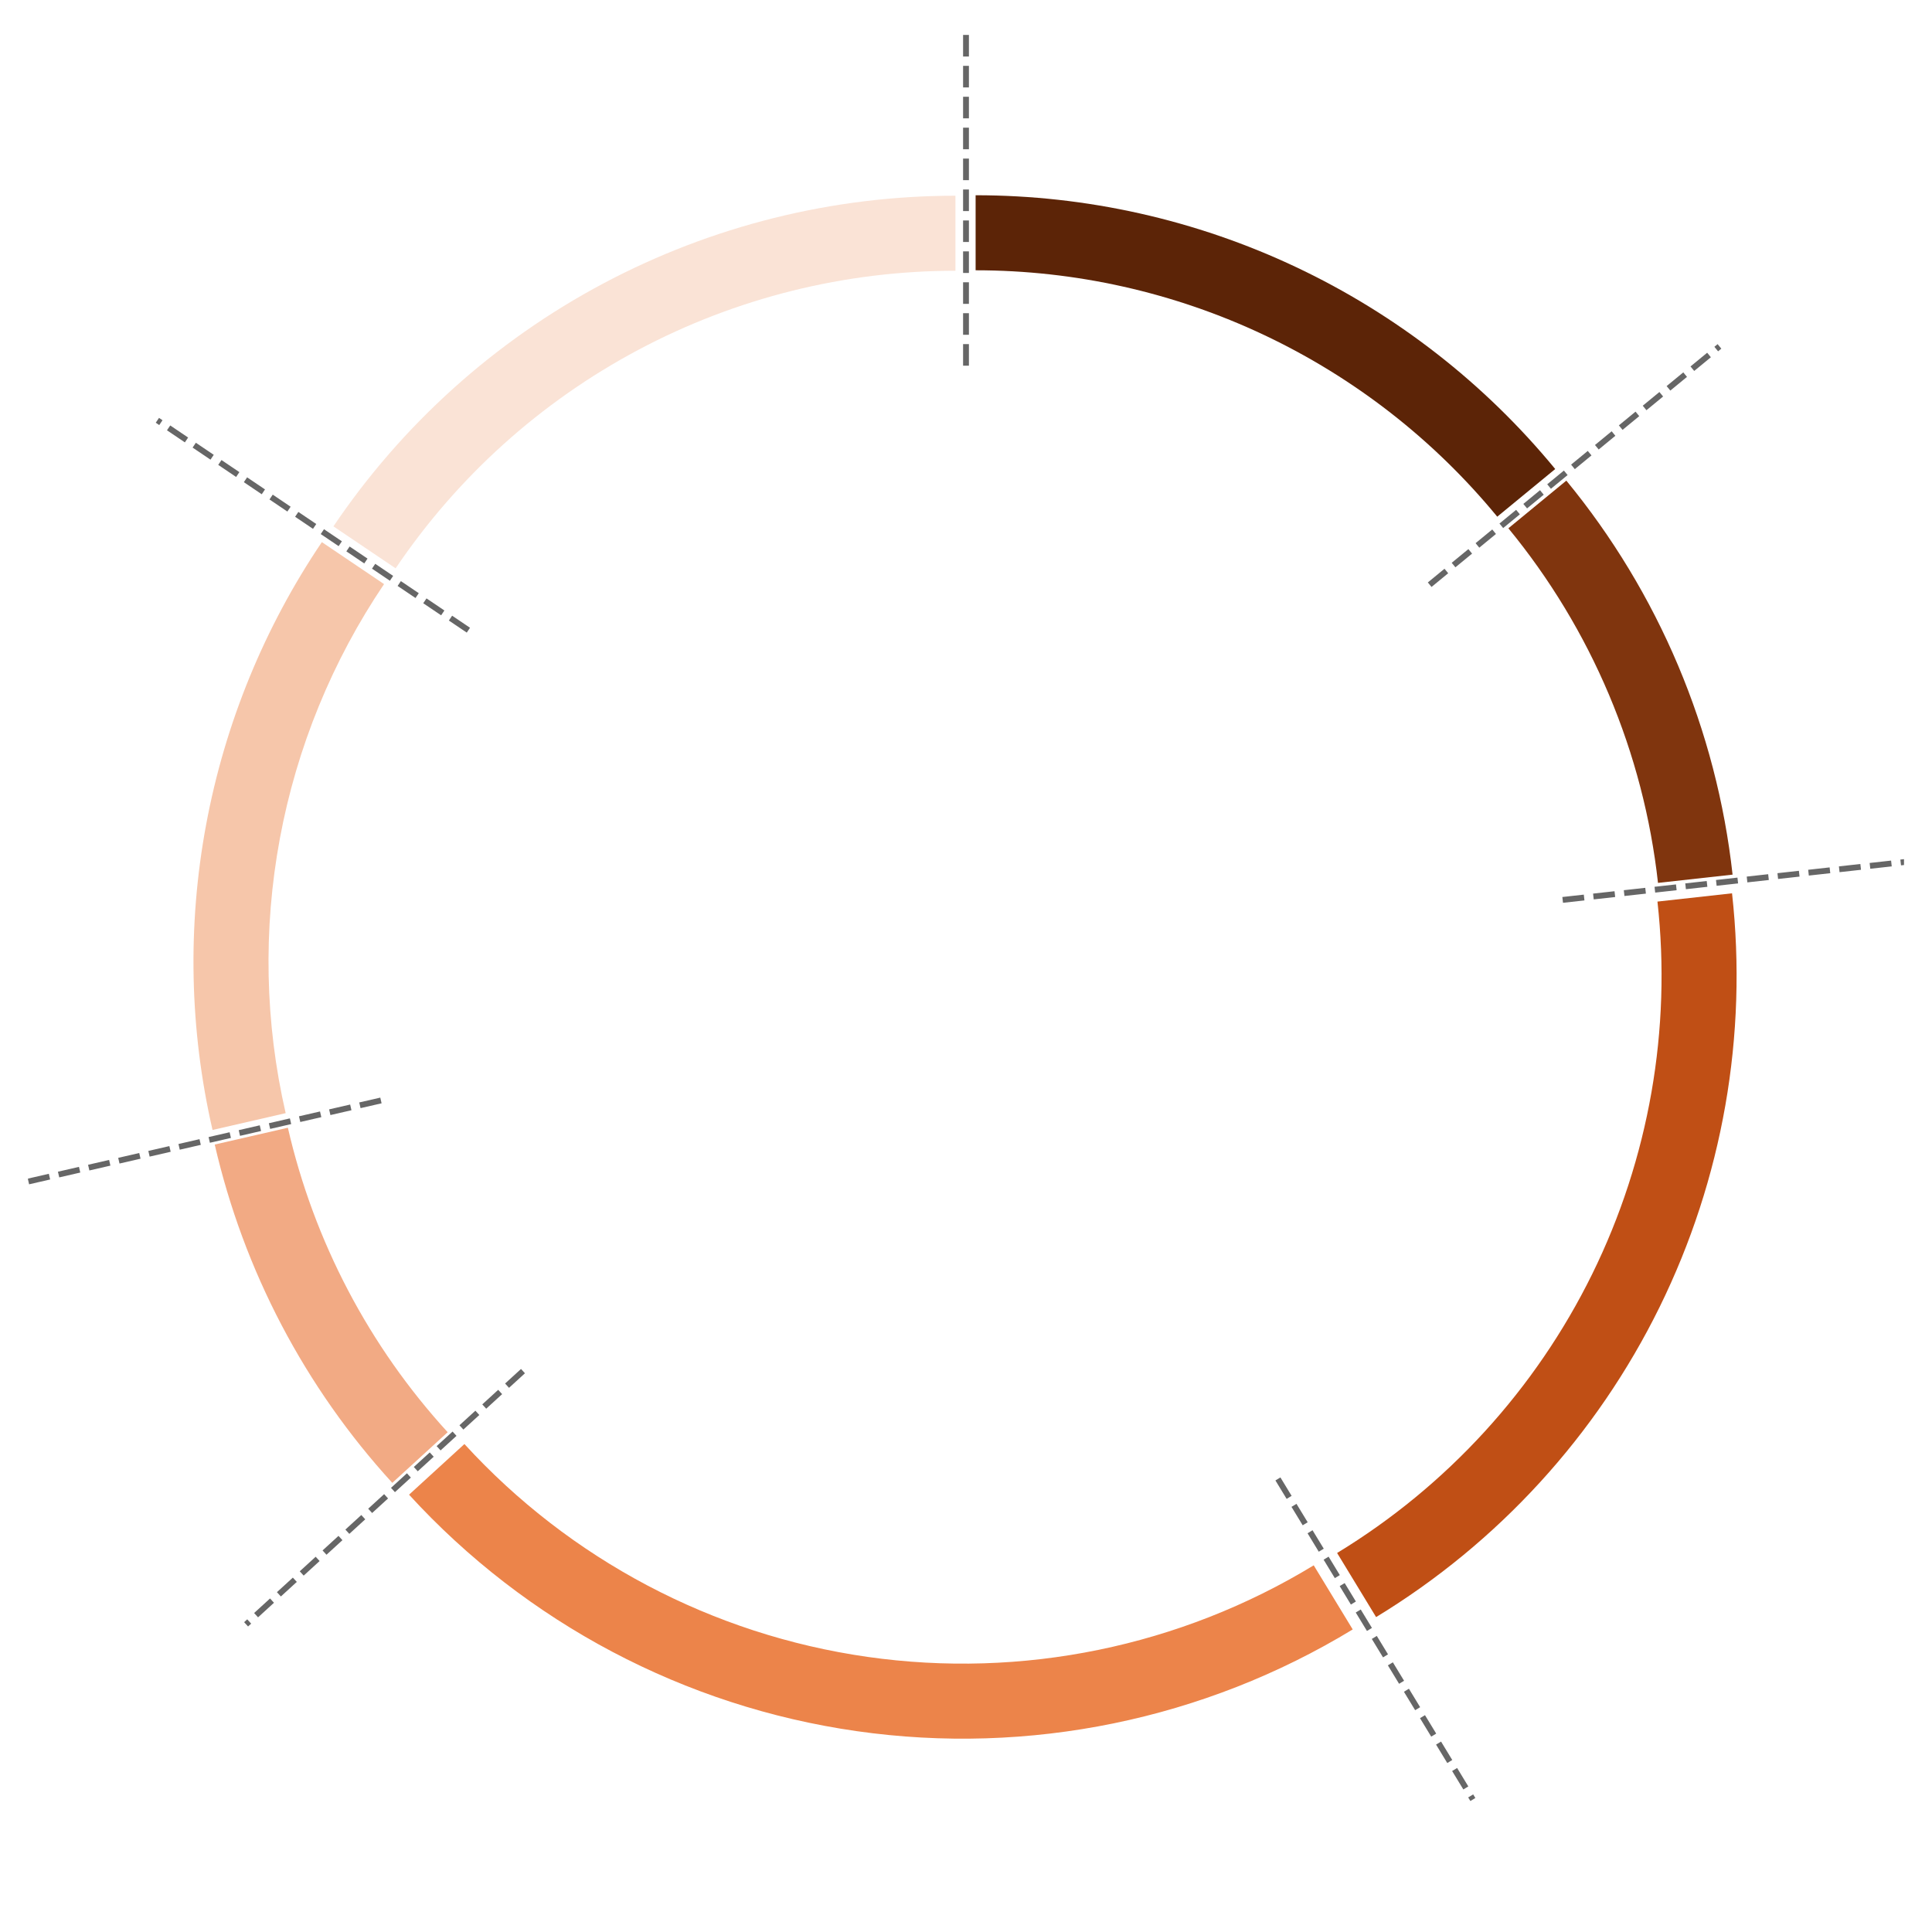
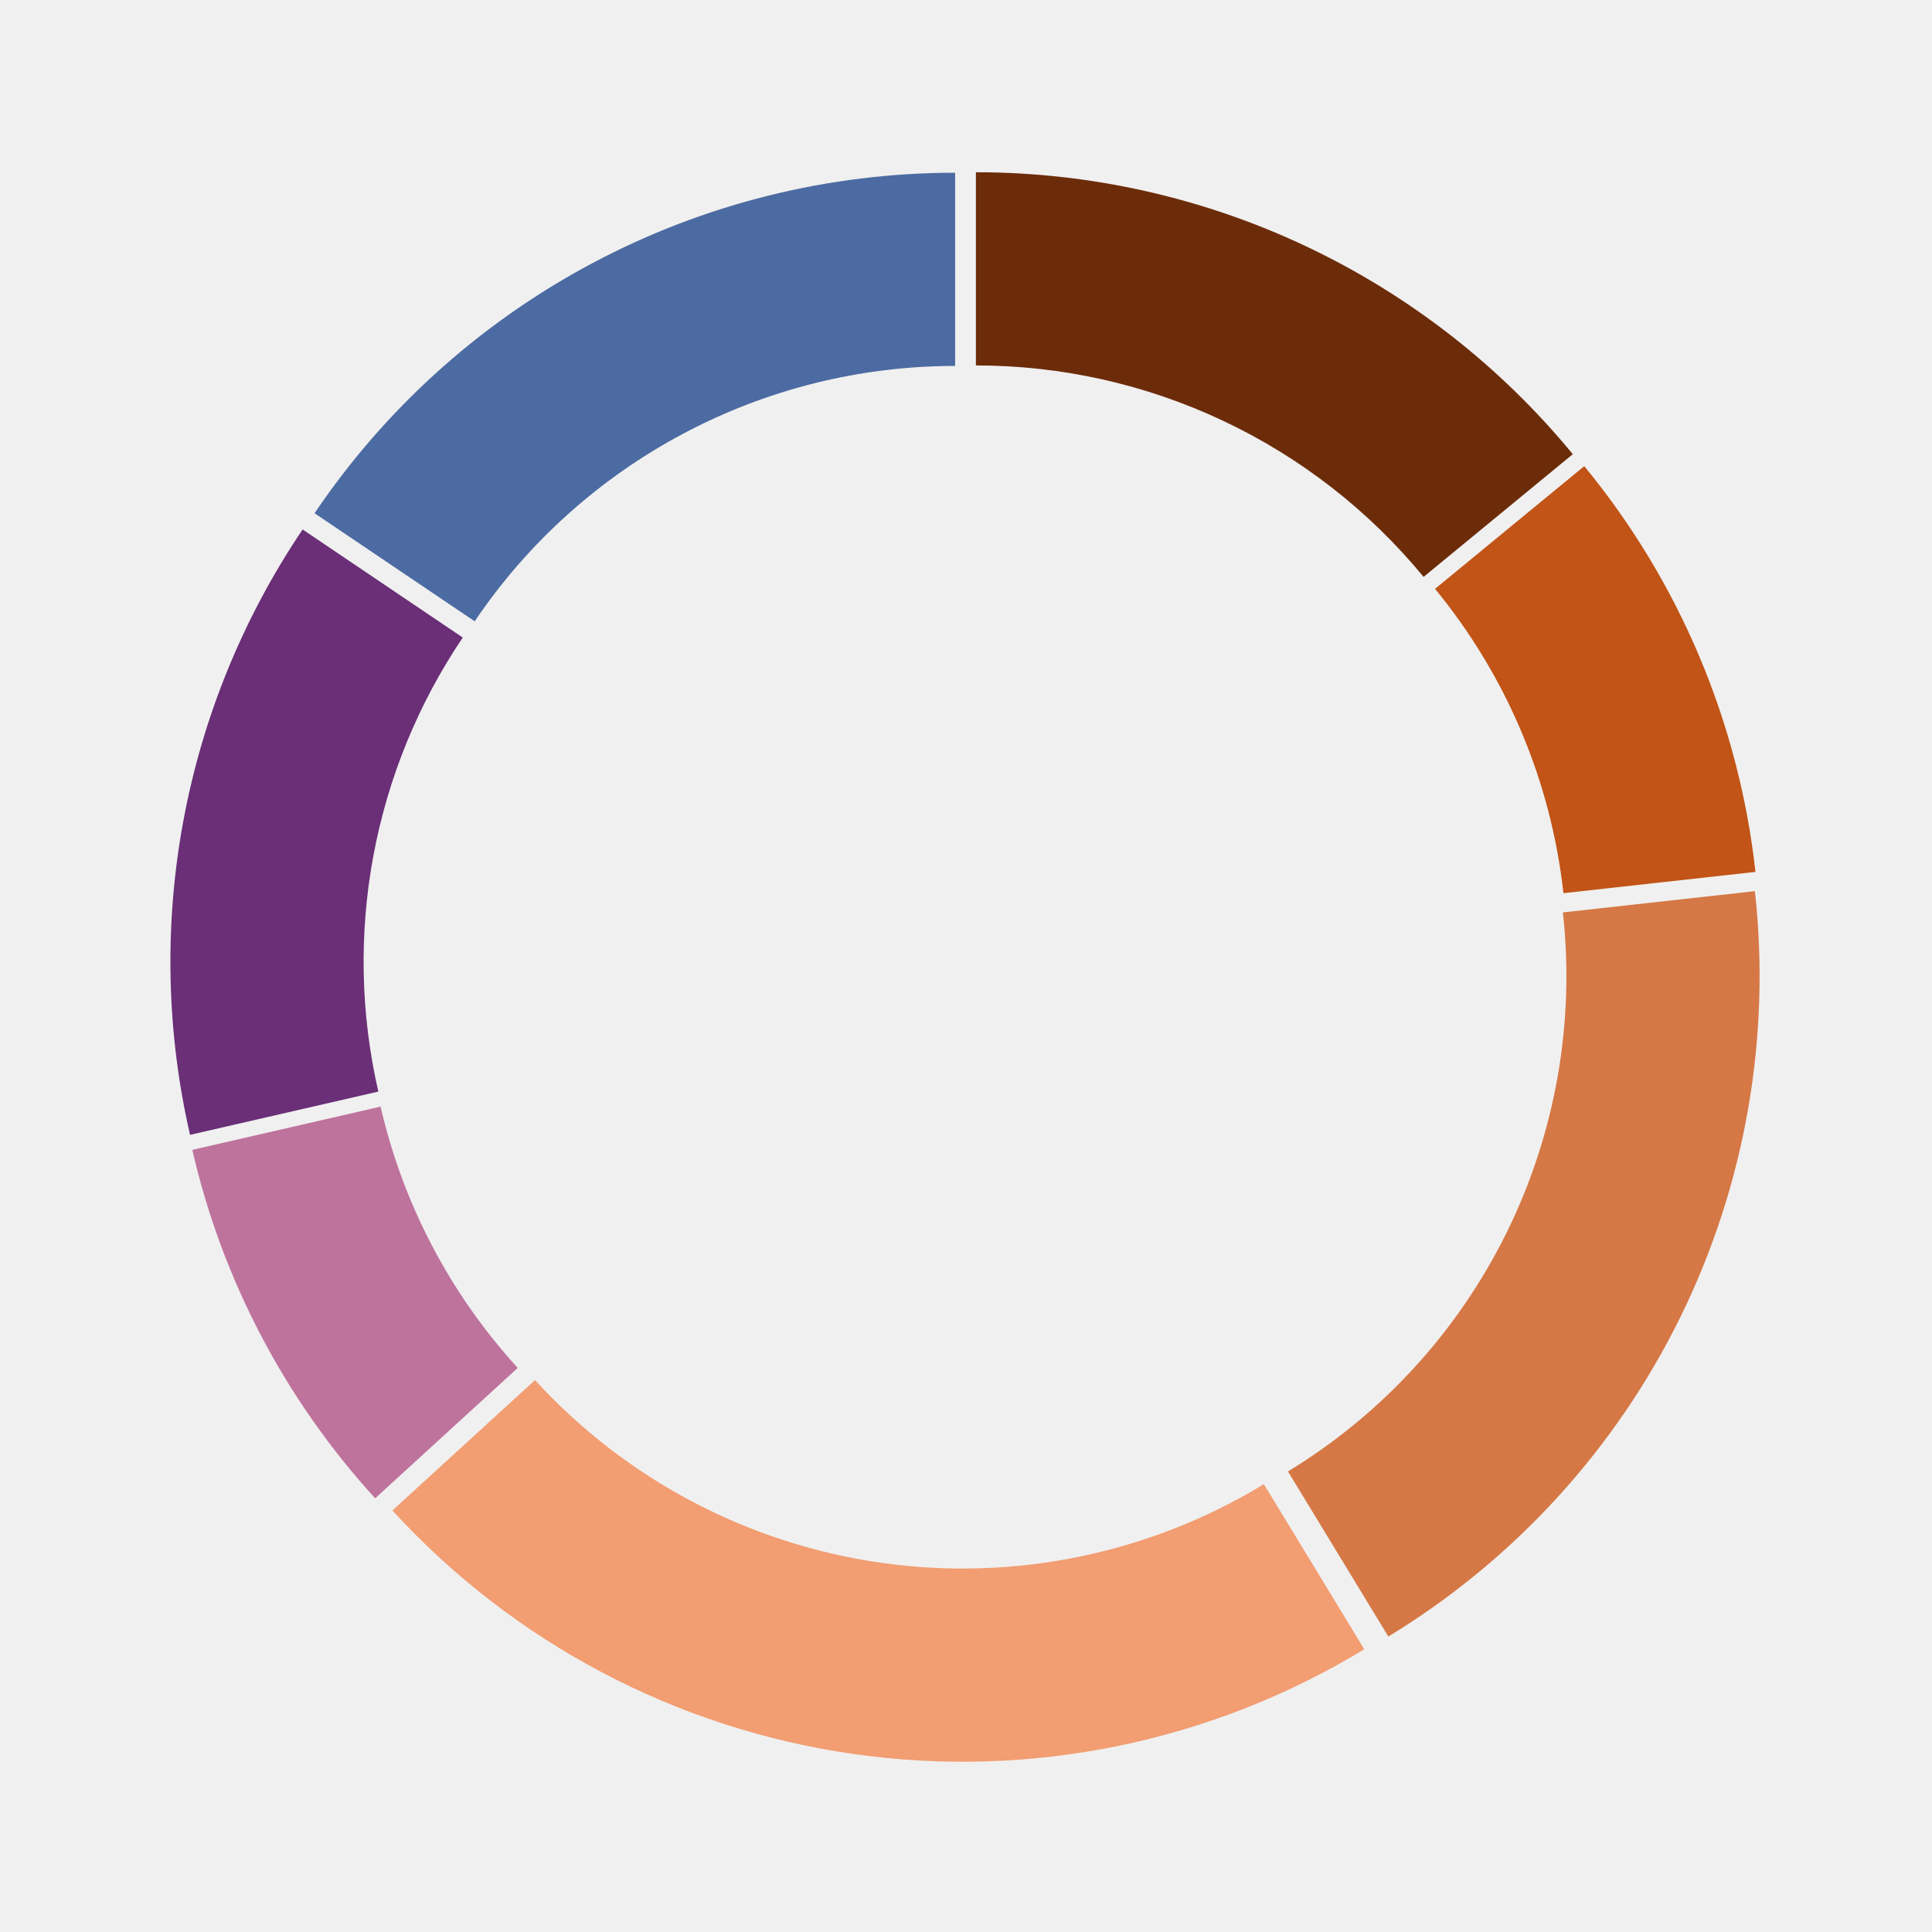
- <svg xmlns="http://www.w3.org/2000/svg" width="496.8pt" height="496.8pt" viewBox="0 0 496.8 496.8" version="1.1">
+ <svg xmlns="http://www.w3.org/2000/svg" width="504pt" height="504pt" viewBox="0 0 504 504" version="1.1">
  <defs>
    <style type="text/css">*{stroke-linejoin: round; stroke-linecap: butt}</style>
  </defs>
  <g id="figure_1">
    <g id="patch_1">
-       <path d="M 0 496.8  L 496.8 496.8  L 496.8 0  L 0 0  z " style="fill: #ffffff" />
+       <path d="M 0 504  L 504 504  L 504 0  L 0 0  L 0 504  z " style="fill: none; opacity: 0" />
    </g>
    <g id="axes_1">
      <g id="patch_2">
-         <path d="M 399.912 120.606  C 381.811 98.594 359.056 80.863 333.288 68.691  C 307.519 56.519 279.371 50.206 250.872 50.206  L 250.872 69.502  C 276.521 69.502 301.854 75.184 325.046 86.139  C 348.238 97.094 368.717 113.052 385.008 132.862  z " style="fill: #5c2407" />
+         <path d="M 410.296 118.484  C 391.384 95.487 367.611 76.962 340.688 64.245  C 313.766 51.528 284.358 44.931 254.583 44.931  L 254.583 95.331  C 276.914 95.331 298.97 100.279 319.162 109.816  C 339.354 119.354 357.184 133.248 371.368 150.496  z " style="fill: #6c2c0a" />
      </g>
      <g id="patch_3">
-         <path d="M 445.52 224.905  C 443.471 206.401 438.754 188.291 431.517 171.138  C 424.279 153.985 414.598 137.97 402.773 123.59  L 387.869 135.846  C 398.511 148.788 407.225 163.202 413.738 178.639  C 420.252 194.077 424.497 210.376 426.342 227.029  z " style="fill: #80350e" />
+         <path d="M 457.947 227.453  C 455.805 208.12 450.877 189.199 443.316 171.278  C 435.754 153.358 425.639 136.625 413.285 121.602  L 374.357 153.614  C 383.623 164.881 391.209 177.43 396.88 190.871  C 402.551 204.312 406.247 218.502 407.853 233.002  z " style="fill: #c15416" />
      </g>
      <g id="patch_4">
-         <path d="M 353.854 415.823  C 385.242 396.736 410.536 369.075 426.748 336.109  C 442.961 303.143 449.426 266.223 445.382 229.71  L 426.203 231.834  C 429.843 264.696 424.024 297.924 409.433 327.594  C 394.842 357.263 372.077 382.158 343.828 399.337  z " style="fill: #c04f15" />
+         <path d="M 362.175 426.92  C 394.969 406.978 421.396 378.078 438.334 343.636  C 455.272 309.194 462.027 270.621 457.802 232.473  L 407.708 238.022  C 410.877 266.633 405.811 295.563 393.107 321.395  C 380.404 347.226 360.584 368.9 335.988 383.857  z " style="fill: #d57846" />
      </g>
      <g id="patch_5">
-         <path d="M 105.184 384.347  C 135.347 417.332 176.054 438.834 220.303 445.153  C 264.552 451.472 309.65 442.224 347.841 418.999  L 337.815 402.513  C 303.443 423.414 262.855 431.738 223.031 426.051  C 183.207 420.364 146.571 401.012 119.423 371.325  z " style="fill: #ec844a" />
+         <path d="M 102.371 394.034  C 133.885 428.497 176.415 450.961 222.645 457.563  C 268.875 464.164 315.993 454.502 355.893 430.238  L 329.706 387.175  C 299.781 405.373 264.442 412.62 229.77 407.669  C 195.098 402.717 163.2 385.869 139.564 360.023  z " style="fill: #f29d72" />
      </g>
      <g id="patch_6">
-         <path d="M 55.217 294.31  C 58.931 310.469 64.711 326.082 72.417 340.763  C 80.122 355.444 89.687 369.071 100.876 381.307  L 115.116 368.285  C 105.046 357.273 96.437 345.009 89.502 331.796  C 82.568 318.583 77.365 304.531 74.023 289.988  z " style="fill: #f2aa84" />
+         <path d="M 50.167 299.966  C 54.047 316.848 60.087 333.16 68.137 348.499  C 76.187 363.837 86.181 378.074 97.871 390.858  L 135.064 356.846  C 126.297 347.258 118.801 336.581 112.764 325.077  C 106.726 313.573 102.196 301.339 99.286 288.677  z " style="fill: #be739d" />
      </g>
      <g id="patch_7">
-         <path d="M 82.763 139.402  C 67.968 161.326 57.837 186.059 53.002 212.061  C 48.166 238.064 48.727 264.785 54.651 290.562  L 73.457 286.24  C 68.125 263.041 67.62 238.992 71.972 215.589  C 76.324 192.187 85.442 169.927 98.757 150.196  z " style="fill: #f6c6aa" />
+         <path d="M 78.946 138.122  C 63.489 161.027 52.905 186.867 47.852 214.034  C 42.8 241.201 43.387 269.119 49.576 296.049  L 98.696 284.761  C 94.054 264.563 93.613 243.624 97.403 223.249  C 101.192 202.874 109.13 183.494 120.723 166.315  z " style="fill: #6a2f77" />
      </g>
      <g id="patch_8">
-         <path d="M 245.683 50.328  C 214.102 50.328 182.999 58.081 155.114 72.904  C 127.228 87.727 103.403 109.172 85.737 135.349  L 101.732 146.143  C 117.631 122.584 139.073 103.283 164.171 89.943  C 189.268 76.602 217.26 69.624 245.683 69.624  z " style="fill: #fae3d6" />
-       </g>
-       <g id="matplotlib.axis_1" />
-       <g id="matplotlib.axis_2" />
-       <g id="line2d_1">
-         <path d="M 367.632 150.352  L 442.151 89.073  " clip-path="url(#p3177b9f011)" style="fill: none; stroke-dasharray: 5.55,2.4; stroke-dashoffset: 0; stroke: #000000; stroke-opacity: 0.6; stroke-width: 1.5" />
-       </g>
-       <g id="line2d_2">
-         <path d="M 401.83 231.404  L 497.723 220.782  " clip-path="url(#p3177b9f011)" style="fill: none; stroke-dasharray: 5.55,2.4; stroke-dashoffset: 0; stroke: #000000; stroke-opacity: 0.6; stroke-width: 1.5" />
-       </g>
-       <g id="line2d_3">
-         <path d="M 328.607 380.295  L 378.737 462.729  " clip-path="url(#p3177b9f011)" style="fill: none; stroke-dasharray: 5.55,2.4; stroke-dashoffset: 0; stroke: #000000; stroke-opacity: 0.6; stroke-width: 1.5" />
-       </g>
-       <g id="line2d_4">
-         <path d="M 134.481 352.573  L 63.282 417.681  " clip-path="url(#p3177b9f011)" style="fill: none; stroke-dasharray: 5.55,2.4; stroke-dashoffset: 0; stroke: #000000; stroke-opacity: 0.6; stroke-width: 1.5" />
-       </g>
-       <g id="line2d_5">
-         <path d="M 97.954 282.976  L 3.925 304.586  " clip-path="url(#p3177b9f011)" style="fill: none; stroke-dasharray: 5.55,2.4; stroke-dashoffset: 0; stroke: #000000; stroke-opacity: 0.6; stroke-width: 1.5" />
-       </g>
-       <g id="line2d_6">
-         <path d="M 120.443 162.049  L 40.47 108.079  " clip-path="url(#p3177b9f011)" style="fill: none; stroke-dasharray: 5.55,2.4; stroke-dashoffset: 0; stroke: #000000; stroke-opacity: 0.6; stroke-width: 1.5" />
-       </g>
-       <g id="line2d_7">
-         <path d="M 248.4 94.032  L 248.4 -1  " clip-path="url(#p3177b9f011)" style="fill: none; stroke-dasharray: 5.55,2.4; stroke-dashoffset: 0; stroke: #000000; stroke-opacity: 0.6; stroke-width: 1.5" />
+         <path d="M 249.161 45.06  C 216.167 45.06 183.671 53.16 154.537 68.646  C 125.402 84.133 100.51 106.538 82.054 133.887  L 123.831 162.08  C 137.673 141.568 156.342 124.765 178.193 113.15  C 200.044 101.535 224.415 95.46 249.161 95.46  z " style="fill: #4c6ba2" />
      </g>
    </g>
  </g>
-   <defs>
-     <clipPath id="p3177b9f011">
-       <rect x="7.2" y="7.2" width="482.4" height="482.4" />
-     </clipPath>
-   </defs>
</svg>
